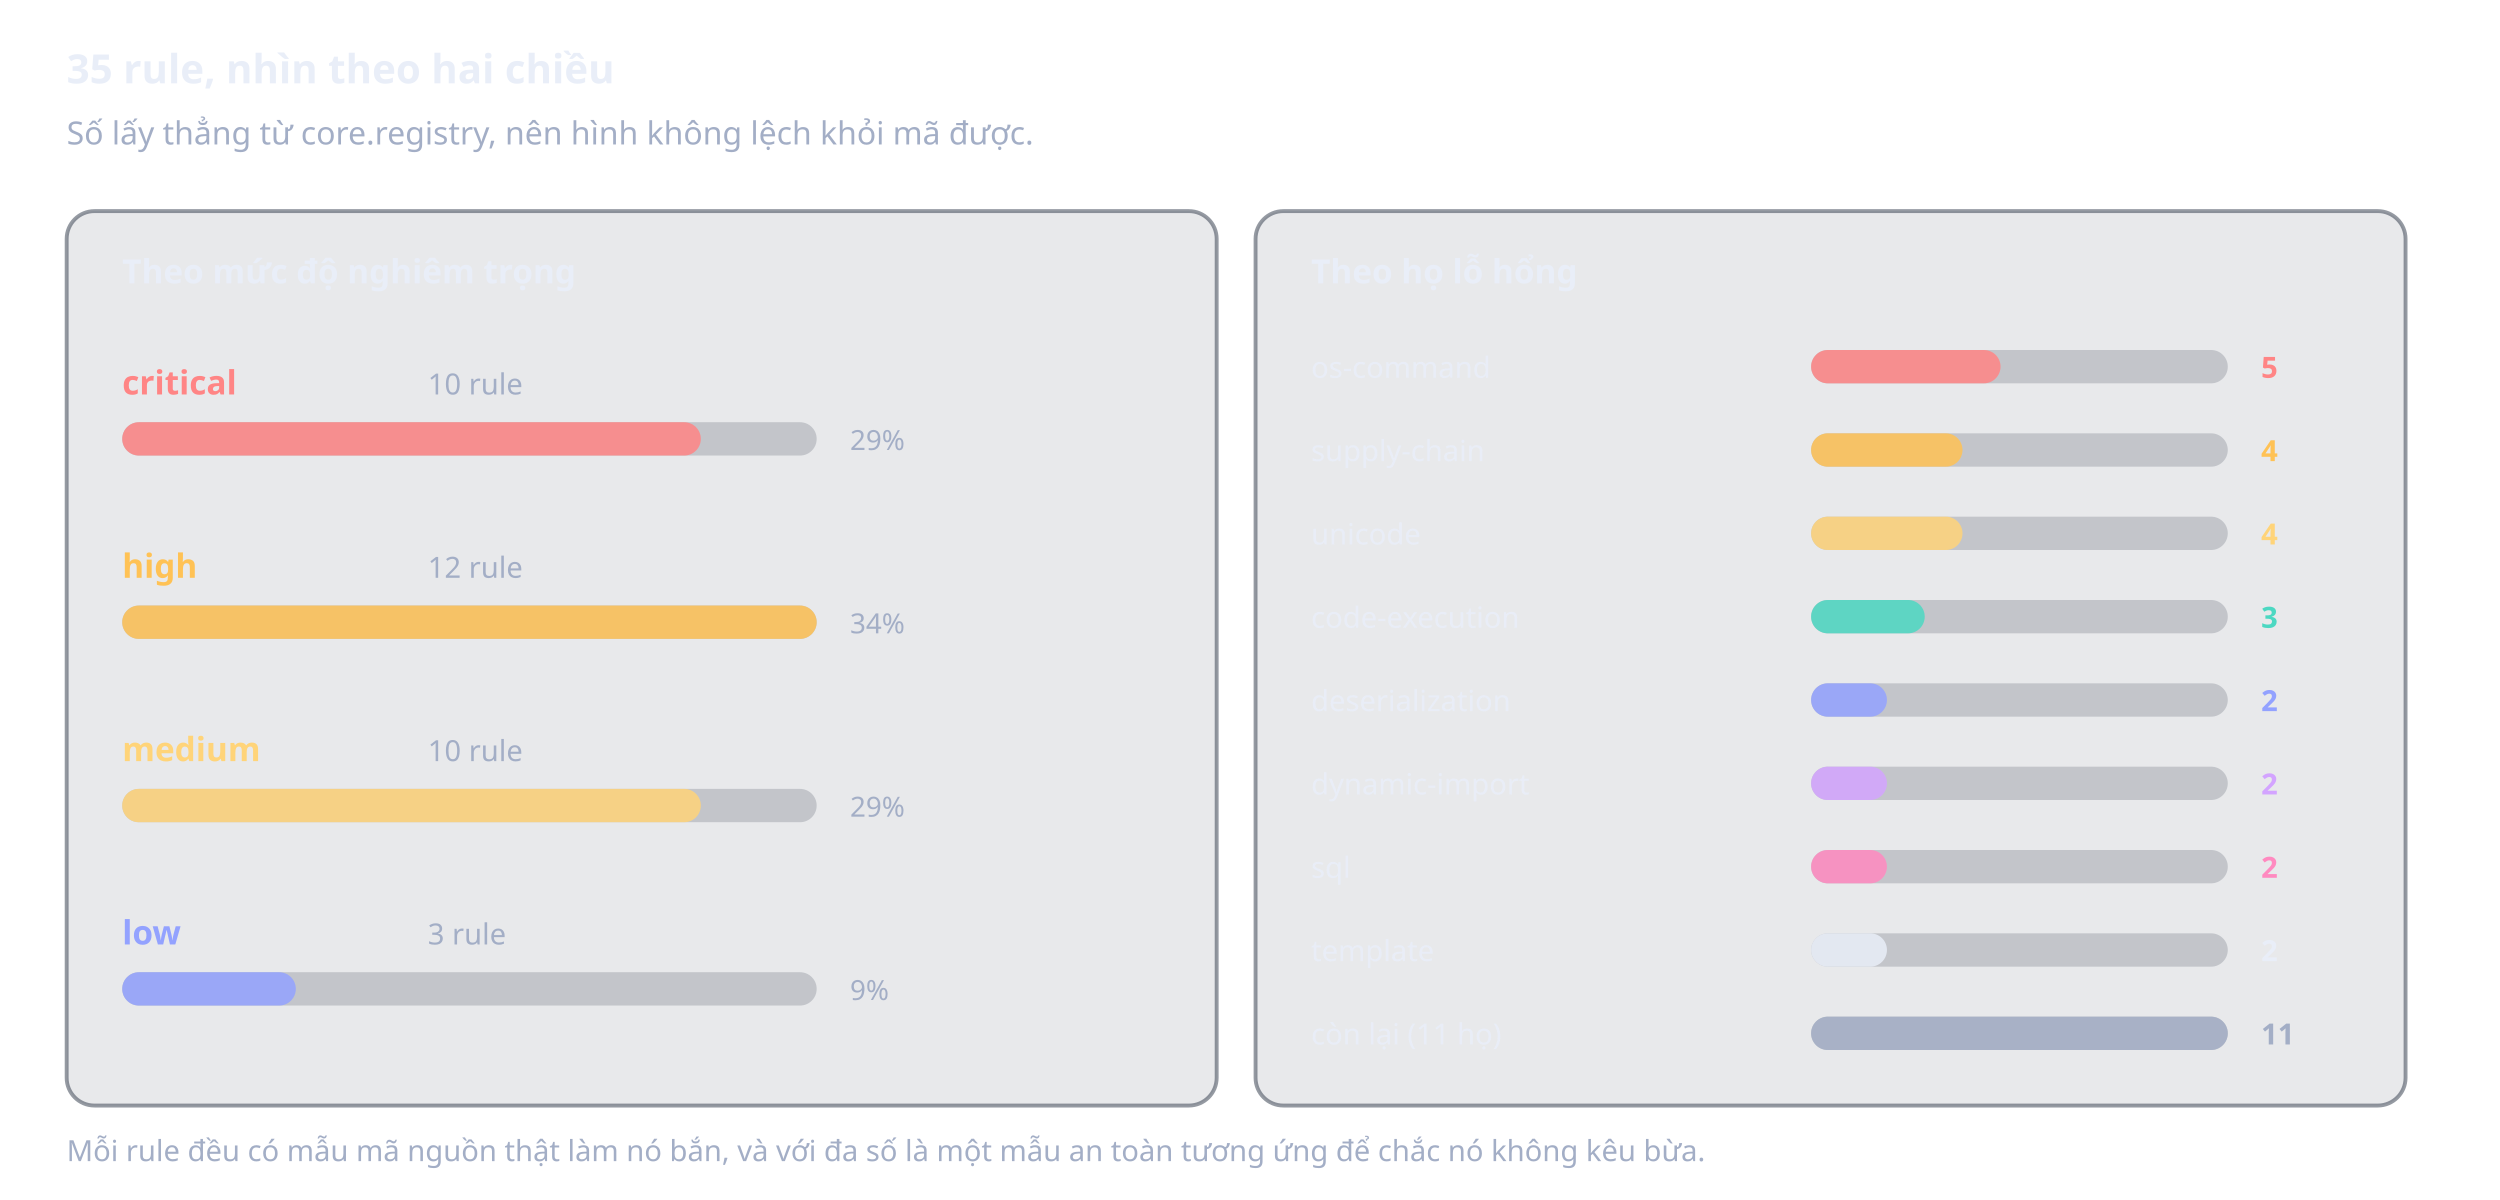
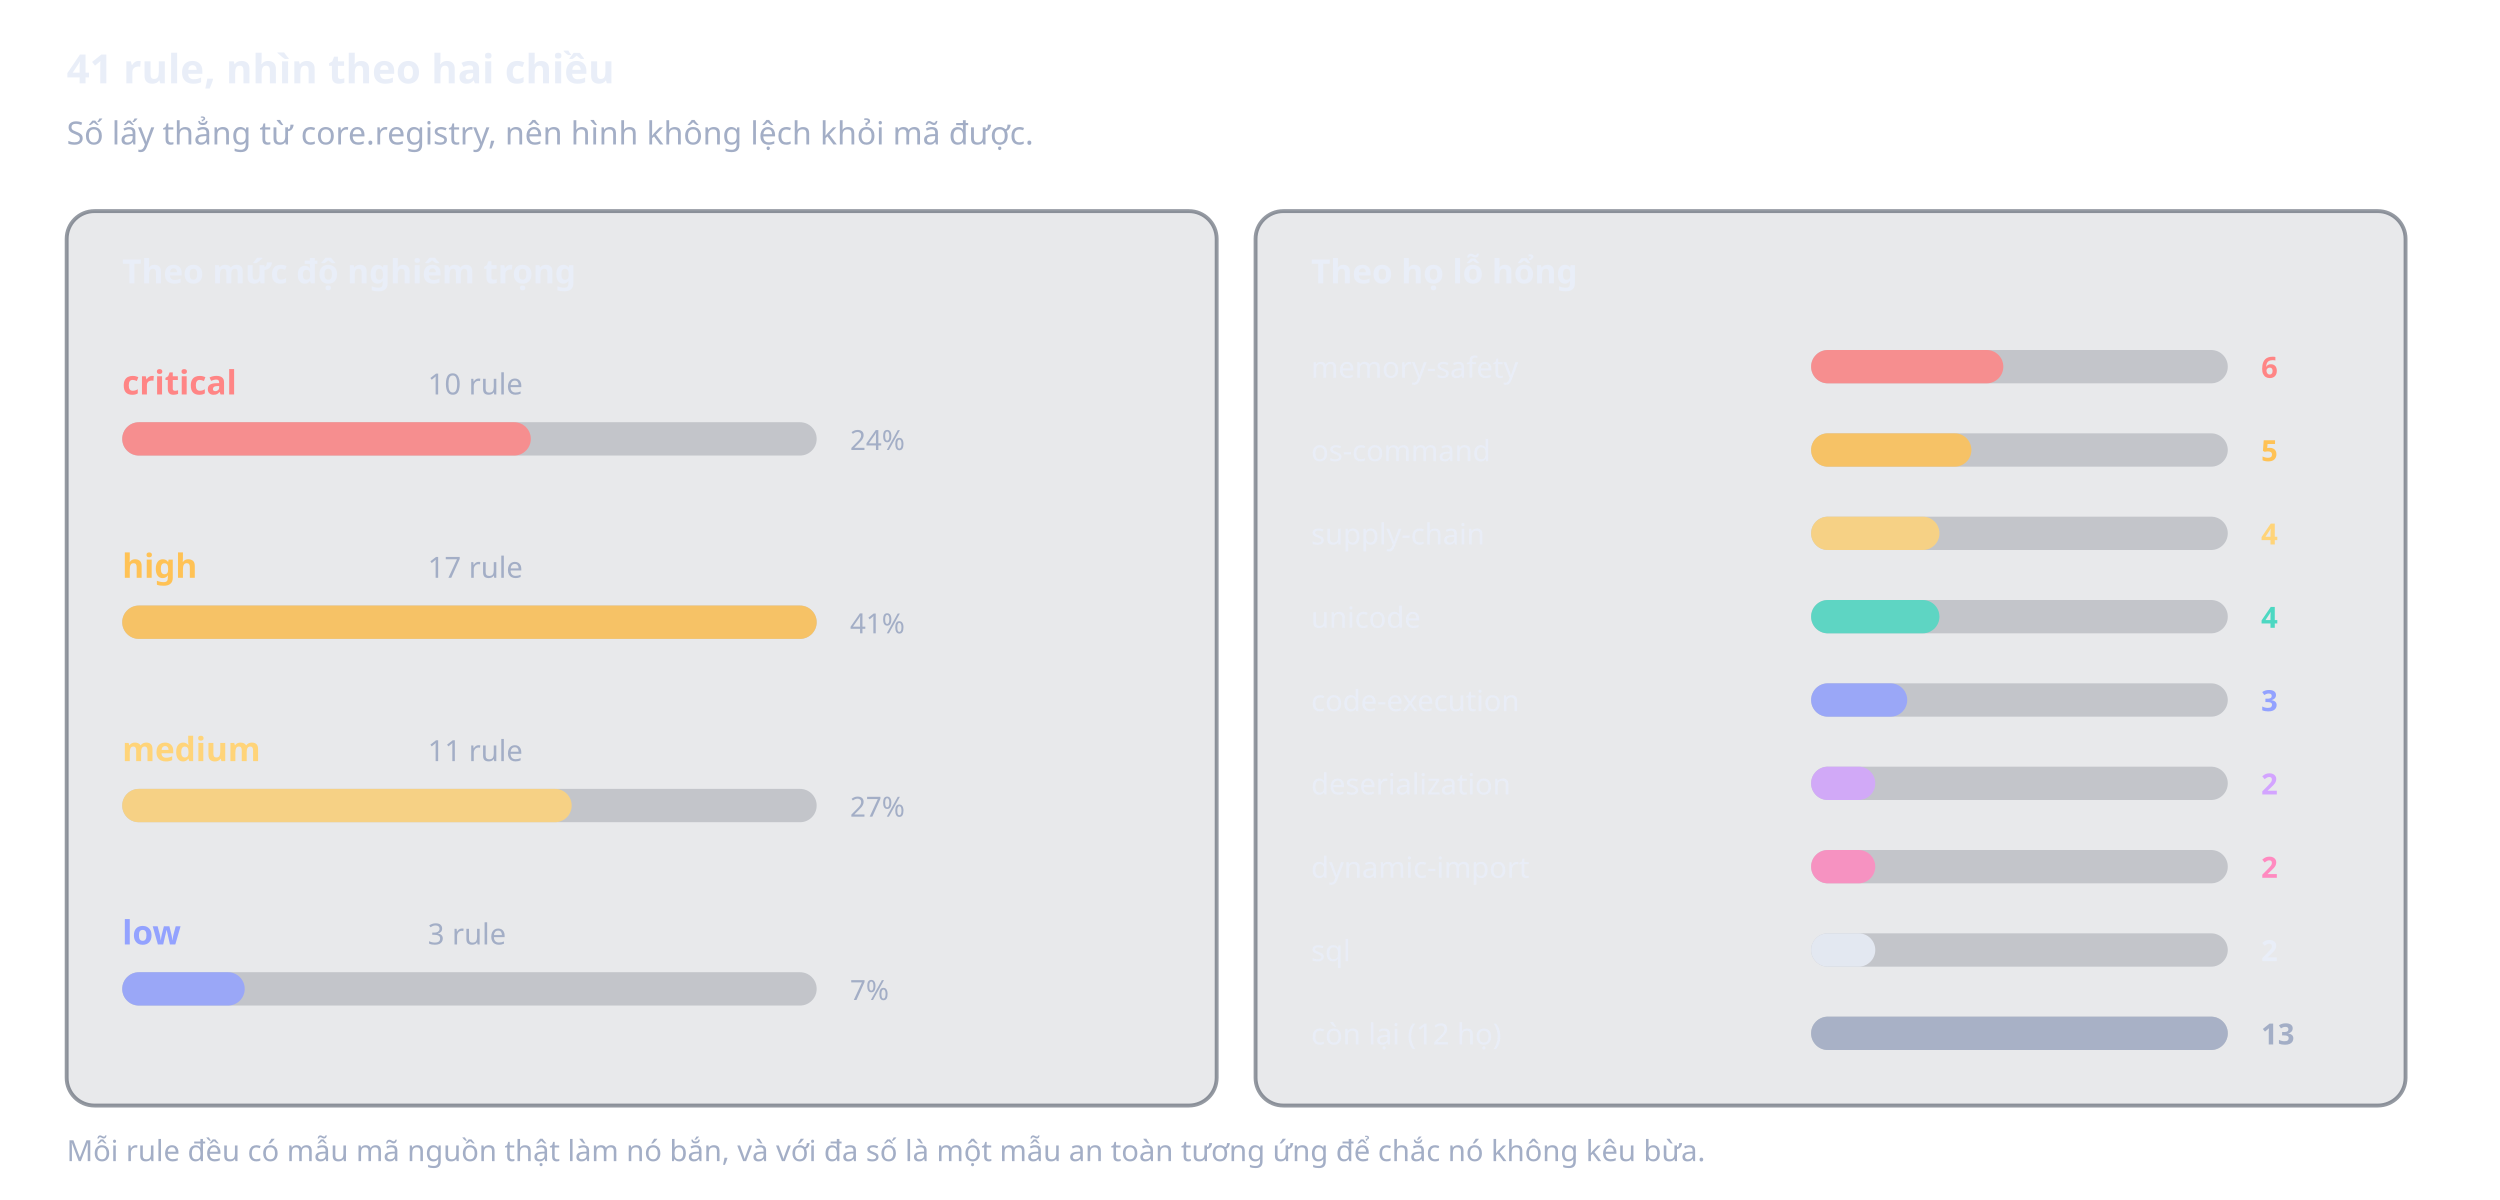
<svg xmlns="http://www.w3.org/2000/svg" viewBox="0 0 900 432" width="900" height="432" role="img">
  <defs>
    <marker id="adark" viewBox="0 0 10 10" refX="9" refY="5" markerWidth="6" markerHeight="6" orient="auto-start-reverse">
      <path d="M 0 0 L 10 5 L 0 10 z" fill="#a3aec6" opacity="0.75" />
    </marker>
  </defs>
-   <text x="24" y="30" font-family="Segoe UI, system-ui, -apple-system, sans-serif" font-size="14.5" fill="#e9eef8" text-anchor="start" font-weight="700">35 rule, nhìn theo hai chiều</text>
+   <text x="24" y="30" font-family="Segoe UI, system-ui, -apple-system, sans-serif" font-size="14.5" fill="#e9eef8" text-anchor="start" font-weight="700">41 rule, nhìn theo hai chiều</text>
  <text x="24" y="52" font-family="Segoe UI, system-ui, -apple-system, sans-serif" font-size="11.5" fill="#a3aec6" text-anchor="start" font-weight="400">Số lấy thẳng từ core.registry, nên hình không lệch khỏi mã được.</text>
  <rect x="24" y="76" width="414" height="322" rx="10" fill="#2b3546" opacity="0.11" />
  <rect x="24" y="76" width="414" height="322" rx="10" fill="none" stroke="#2b3546" stroke-width="1.4" opacity="0.50" />
  <text x="44" y="102" font-family="Segoe UI, system-ui, -apple-system, sans-serif" font-size="12" fill="#e9eef8" text-anchor="start" font-weight="700">Theo mức độ nghiêm trọng</text>
  <text x="44" y="142" font-family="Segoe UI, system-ui, -apple-system, sans-serif" font-size="12" fill="#ff8585" text-anchor="start" font-weight="700">critical</text>
  <text x="154" y="142" font-family="Segoe UI, system-ui, -apple-system, sans-serif" font-size="10.5" fill="#a3aec6" text-anchor="start" font-weight="400">10 rule</text>
  <rect x="44" y="152" width="250" height="12" rx="6.0" fill="#2b3546" opacity="0.20" />
-   <rect x="44" y="152" width="208.3" height="12" rx="6" fill="#ff8585" opacity="0.85" />
-   <text x="306" y="162" font-family="Segoe UI, system-ui, -apple-system, sans-serif" font-size="10" fill="#a3aec6" text-anchor="start" font-weight="400">29%</text>
+   <rect x="44" y="152" width="147.1" height="12" rx="6" fill="#ff8585" opacity="0.85" />
+   <text x="306" y="162" font-family="Segoe UI, system-ui, -apple-system, sans-serif" font-size="10" fill="#a3aec6" text-anchor="start" font-weight="400">24%</text>
  <text x="44" y="208" font-family="Segoe UI, system-ui, -apple-system, sans-serif" font-size="12" fill="#ffc255" text-anchor="start" font-weight="700">high</text>
-   <text x="154" y="208" font-family="Segoe UI, system-ui, -apple-system, sans-serif" font-size="10.5" fill="#a3aec6" text-anchor="start" font-weight="400">12 rule</text>
+   <text x="154" y="208" font-family="Segoe UI, system-ui, -apple-system, sans-serif" font-size="10.5" fill="#a3aec6" text-anchor="start" font-weight="400">17 rule</text>
  <rect x="44" y="218" width="250" height="12" rx="6.0" fill="#2b3546" opacity="0.20" />
  <rect x="44" y="218" width="250" height="12" rx="6" fill="#ffc255" opacity="0.85" />
-   <text x="306" y="228" font-family="Segoe UI, system-ui, -apple-system, sans-serif" font-size="10" fill="#a3aec6" text-anchor="start" font-weight="400">34%</text>
+   <text x="306" y="228" font-family="Segoe UI, system-ui, -apple-system, sans-serif" font-size="10" fill="#a3aec6" text-anchor="start" font-weight="400">41%</text>
  <text x="44" y="274" font-family="Segoe UI, system-ui, -apple-system, sans-serif" font-size="12" fill="#ffd479" text-anchor="start" font-weight="700">medium</text>
-   <text x="154" y="274" font-family="Segoe UI, system-ui, -apple-system, sans-serif" font-size="10.5" fill="#a3aec6" text-anchor="start" font-weight="400">10 rule</text>
+   <text x="154" y="274" font-family="Segoe UI, system-ui, -apple-system, sans-serif" font-size="10.5" fill="#a3aec6" text-anchor="start" font-weight="400">11 rule</text>
  <rect x="44" y="284" width="250" height="12" rx="6.0" fill="#2b3546" opacity="0.20" />
-   <rect x="44" y="284" width="208.3" height="12" rx="6" fill="#ffd479" opacity="0.85" />
-   <text x="306" y="294" font-family="Segoe UI, system-ui, -apple-system, sans-serif" font-size="10" fill="#a3aec6" text-anchor="start" font-weight="400">29%</text>
+   <rect x="44" y="284" width="161.8" height="12" rx="6" fill="#ffd479" opacity="0.85" />
+   <text x="306" y="294" font-family="Segoe UI, system-ui, -apple-system, sans-serif" font-size="10" fill="#a3aec6" text-anchor="start" font-weight="400">27%</text>
  <text x="44" y="340" font-family="Segoe UI, system-ui, -apple-system, sans-serif" font-size="12" fill="#93a2ff" text-anchor="start" font-weight="700">low</text>
  <text x="154" y="340" font-family="Segoe UI, system-ui, -apple-system, sans-serif" font-size="10.5" fill="#a3aec6" text-anchor="start" font-weight="400">3 rule</text>
  <rect x="44" y="350" width="250" height="12" rx="6.0" fill="#2b3546" opacity="0.20" />
-   <rect x="44" y="350" width="62.5" height="12" rx="6" fill="#93a2ff" opacity="0.85" />
-   <text x="306" y="360" font-family="Segoe UI, system-ui, -apple-system, sans-serif" font-size="10" fill="#a3aec6" text-anchor="start" font-weight="400">9%</text>
+   <rect x="44" y="350" width="44.1" height="12" rx="6" fill="#93a2ff" opacity="0.85" />
+   <text x="306" y="360" font-family="Segoe UI, system-ui, -apple-system, sans-serif" font-size="10" fill="#a3aec6" text-anchor="start" font-weight="400">7%</text>
  <rect x="452" y="76" width="414" height="322" rx="10" fill="#2b3546" opacity="0.11" />
  <rect x="452" y="76" width="414" height="322" rx="10" fill="none" stroke="#2b3546" stroke-width="1.4" opacity="0.50" />
  <text x="472" y="102" font-family="Segoe UI, system-ui, -apple-system, sans-serif" font-size="12" fill="#e9eef8" text-anchor="start" font-weight="700">Theo họ lỗ hổng</text>
-   <text x="472" y="136" font-family="Segoe UI, system-ui, -apple-system, sans-serif" font-size="10.5" fill="#e9eef8" text-anchor="start" font-weight="400" opacity="0.92">os-command</text>
+   <text x="472" y="136" font-family="Segoe UI, system-ui, -apple-system, sans-serif" font-size="10.5" fill="#e9eef8" text-anchor="start" font-weight="400" opacity="0.92">memory-safety</text>
  <rect x="652" y="126" width="150" height="12" rx="6.0" fill="#2b3546" opacity="0.20" />
-   <rect x="652" y="126" width="68.2" height="12" rx="6" fill="#ff8585" opacity="0.85" />
-   <text x="814" y="136" font-family="Segoe UI, system-ui, -apple-system, sans-serif" font-size="10.5" fill="#ff8585" text-anchor="start" font-weight="700">5</text>
-   <text x="472" y="166" font-family="Segoe UI, system-ui, -apple-system, sans-serif" font-size="10.5" fill="#e9eef8" text-anchor="start" font-weight="400" opacity="0.92">supply-chain</text>
+   <rect x="652" y="126" width="69.2" height="12" rx="6" fill="#ff8585" opacity="0.85" />
+   <text x="814" y="136" font-family="Segoe UI, system-ui, -apple-system, sans-serif" font-size="10.5" fill="#ff8585" text-anchor="start" font-weight="700">6</text>
+   <text x="472" y="166" font-family="Segoe UI, system-ui, -apple-system, sans-serif" font-size="10.5" fill="#e9eef8" text-anchor="start" font-weight="400" opacity="0.92">os-command</text>
  <rect x="652" y="156" width="150" height="12" rx="6.0" fill="#2b3546" opacity="0.20" />
-   <rect x="652" y="156" width="54.5" height="12" rx="6" fill="#ffc255" opacity="0.85" />
-   <text x="814" y="166" font-family="Segoe UI, system-ui, -apple-system, sans-serif" font-size="10.5" fill="#ffc255" text-anchor="start" font-weight="700">4</text>
-   <text x="472" y="196" font-family="Segoe UI, system-ui, -apple-system, sans-serif" font-size="10.5" fill="#e9eef8" text-anchor="start" font-weight="400" opacity="0.92">unicode</text>
+   <rect x="652" y="156" width="57.7" height="12" rx="6" fill="#ffc255" opacity="0.85" />
+   <text x="814" y="166" font-family="Segoe UI, system-ui, -apple-system, sans-serif" font-size="10.5" fill="#ffc255" text-anchor="start" font-weight="700">5</text>
+   <text x="472" y="196" font-family="Segoe UI, system-ui, -apple-system, sans-serif" font-size="10.5" fill="#e9eef8" text-anchor="start" font-weight="400" opacity="0.92">supply-chain</text>
  <rect x="652" y="186" width="150" height="12" rx="6.0" fill="#2b3546" opacity="0.20" />
-   <rect x="652" y="186" width="54.5" height="12" rx="6" fill="#ffd479" opacity="0.85" />
+   <rect x="652" y="186" width="46.2" height="12" rx="6" fill="#ffd479" opacity="0.85" />
  <text x="814" y="196" font-family="Segoe UI, system-ui, -apple-system, sans-serif" font-size="10.5" fill="#ffd479" text-anchor="start" font-weight="700">4</text>
-   <text x="472" y="226" font-family="Segoe UI, system-ui, -apple-system, sans-serif" font-size="10.5" fill="#e9eef8" text-anchor="start" font-weight="400" opacity="0.92">code-execution</text>
+   <text x="472" y="226" font-family="Segoe UI, system-ui, -apple-system, sans-serif" font-size="10.5" fill="#e9eef8" text-anchor="start" font-weight="400" opacity="0.92">unicode</text>
  <rect x="652" y="216" width="150" height="12" rx="6.0" fill="#2b3546" opacity="0.20" />
-   <rect x="652" y="216" width="40.9" height="12" rx="6" fill="#4cd8c2" opacity="0.85" />
-   <text x="814" y="226" font-family="Segoe UI, system-ui, -apple-system, sans-serif" font-size="10.5" fill="#4cd8c2" text-anchor="start" font-weight="700">3</text>
-   <text x="472" y="256" font-family="Segoe UI, system-ui, -apple-system, sans-serif" font-size="10.5" fill="#e9eef8" text-anchor="start" font-weight="400" opacity="0.92">deserialization</text>
+   <rect x="652" y="216" width="46.2" height="12" rx="6" fill="#4cd8c2" opacity="0.85" />
+   <text x="814" y="226" font-family="Segoe UI, system-ui, -apple-system, sans-serif" font-size="10.5" fill="#4cd8c2" text-anchor="start" font-weight="700">4</text>
+   <text x="472" y="256" font-family="Segoe UI, system-ui, -apple-system, sans-serif" font-size="10.5" fill="#e9eef8" text-anchor="start" font-weight="400" opacity="0.92">code-execution</text>
  <rect x="652" y="246" width="150" height="12" rx="6.0" fill="#2b3546" opacity="0.20" />
-   <rect x="652" y="246" width="27.3" height="12" rx="6" fill="#93a2ff" opacity="0.85" />
-   <text x="814" y="256" font-family="Segoe UI, system-ui, -apple-system, sans-serif" font-size="10.5" fill="#93a2ff" text-anchor="start" font-weight="700">2</text>
-   <text x="472" y="286" font-family="Segoe UI, system-ui, -apple-system, sans-serif" font-size="10.5" fill="#e9eef8" text-anchor="start" font-weight="400" opacity="0.92">dynamic-import</text>
+   <rect x="652" y="246" width="34.6" height="12" rx="6" fill="#93a2ff" opacity="0.85" />
+   <text x="814" y="256" font-family="Segoe UI, system-ui, -apple-system, sans-serif" font-size="10.5" fill="#93a2ff" text-anchor="start" font-weight="700">3</text>
+   <text x="472" y="286" font-family="Segoe UI, system-ui, -apple-system, sans-serif" font-size="10.5" fill="#e9eef8" text-anchor="start" font-weight="400" opacity="0.92">deserialization</text>
  <rect x="652" y="276" width="150" height="12" rx="6.0" fill="#2b3546" opacity="0.20" />
-   <rect x="652" y="276" width="27.3" height="12" rx="6" fill="#d3a4ff" opacity="0.85" />
+   <rect x="652" y="276" width="23.1" height="12" rx="6" fill="#d3a4ff" opacity="0.85" />
  <text x="814" y="286" font-family="Segoe UI, system-ui, -apple-system, sans-serif" font-size="10.5" fill="#d3a4ff" text-anchor="start" font-weight="700">2</text>
-   <text x="472" y="316" font-family="Segoe UI, system-ui, -apple-system, sans-serif" font-size="10.5" fill="#e9eef8" text-anchor="start" font-weight="400" opacity="0.92">sql</text>
+   <text x="472" y="316" font-family="Segoe UI, system-ui, -apple-system, sans-serif" font-size="10.5" fill="#e9eef8" text-anchor="start" font-weight="400" opacity="0.92">dynamic-import</text>
  <rect x="652" y="306" width="150" height="12" rx="6.0" fill="#2b3546" opacity="0.20" />
-   <rect x="652" y="306" width="27.3" height="12" rx="6" fill="#ff8ac0" opacity="0.85" />
+   <rect x="652" y="306" width="23.1" height="12" rx="6" fill="#ff8ac0" opacity="0.85" />
  <text x="814" y="316" font-family="Segoe UI, system-ui, -apple-system, sans-serif" font-size="10.5" fill="#ff8ac0" text-anchor="start" font-weight="700">2</text>
-   <text x="472" y="346" font-family="Segoe UI, system-ui, -apple-system, sans-serif" font-size="10.5" fill="#e9eef8" text-anchor="start" font-weight="400" opacity="0.92">template</text>
+   <text x="472" y="346" font-family="Segoe UI, system-ui, -apple-system, sans-serif" font-size="10.5" fill="#e9eef8" text-anchor="start" font-weight="400" opacity="0.92">sql</text>
  <rect x="652" y="336" width="150" height="12" rx="6.0" fill="#2b3546" opacity="0.20" />
-   <rect x="652" y="336" width="27.3" height="12" rx="6" fill="#e9eef8" opacity="0.85" />
+   <rect x="652" y="336" width="23.1" height="12" rx="6" fill="#e9eef8" opacity="0.85" />
  <text x="814" y="346" font-family="Segoe UI, system-ui, -apple-system, sans-serif" font-size="10.5" fill="#e9eef8" text-anchor="start" font-weight="700">2</text>
-   <text x="472" y="376" font-family="Segoe UI, system-ui, -apple-system, sans-serif" font-size="10.5" fill="#e9eef8" text-anchor="start" font-weight="400" opacity="0.92">còn lại (11 họ)</text>
+   <text x="472" y="376" font-family="Segoe UI, system-ui, -apple-system, sans-serif" font-size="10.5" fill="#e9eef8" text-anchor="start" font-weight="400" opacity="0.92">còn lại (12 họ)</text>
  <rect x="652" y="366" width="150" height="12" rx="6.0" fill="#2b3546" opacity="0.20" />
  <rect x="652" y="366" width="150" height="12" rx="6" fill="#a3aec6" opacity="0.85" />
-   <text x="814" y="376" font-family="Segoe UI, system-ui, -apple-system, sans-serif" font-size="10.5" fill="#a3aec6" text-anchor="start" font-weight="700">11</text>
+   <text x="814" y="376" font-family="Segoe UI, system-ui, -apple-system, sans-serif" font-size="10.5" fill="#a3aec6" text-anchor="start" font-weight="700">13</text>
  <text x="24" y="418" font-family="Segoe UI, system-ui, -apple-system, sans-serif" font-size="10.5" fill="#a3aec6" text-anchor="start" font-weight="400">Mỗi rule đều có mẫu mã nguồn thật làm nó bắn, và với đa số là một mẫu an toàn tương ứng để chắc nó không kêu bừa.</text>
</svg>
